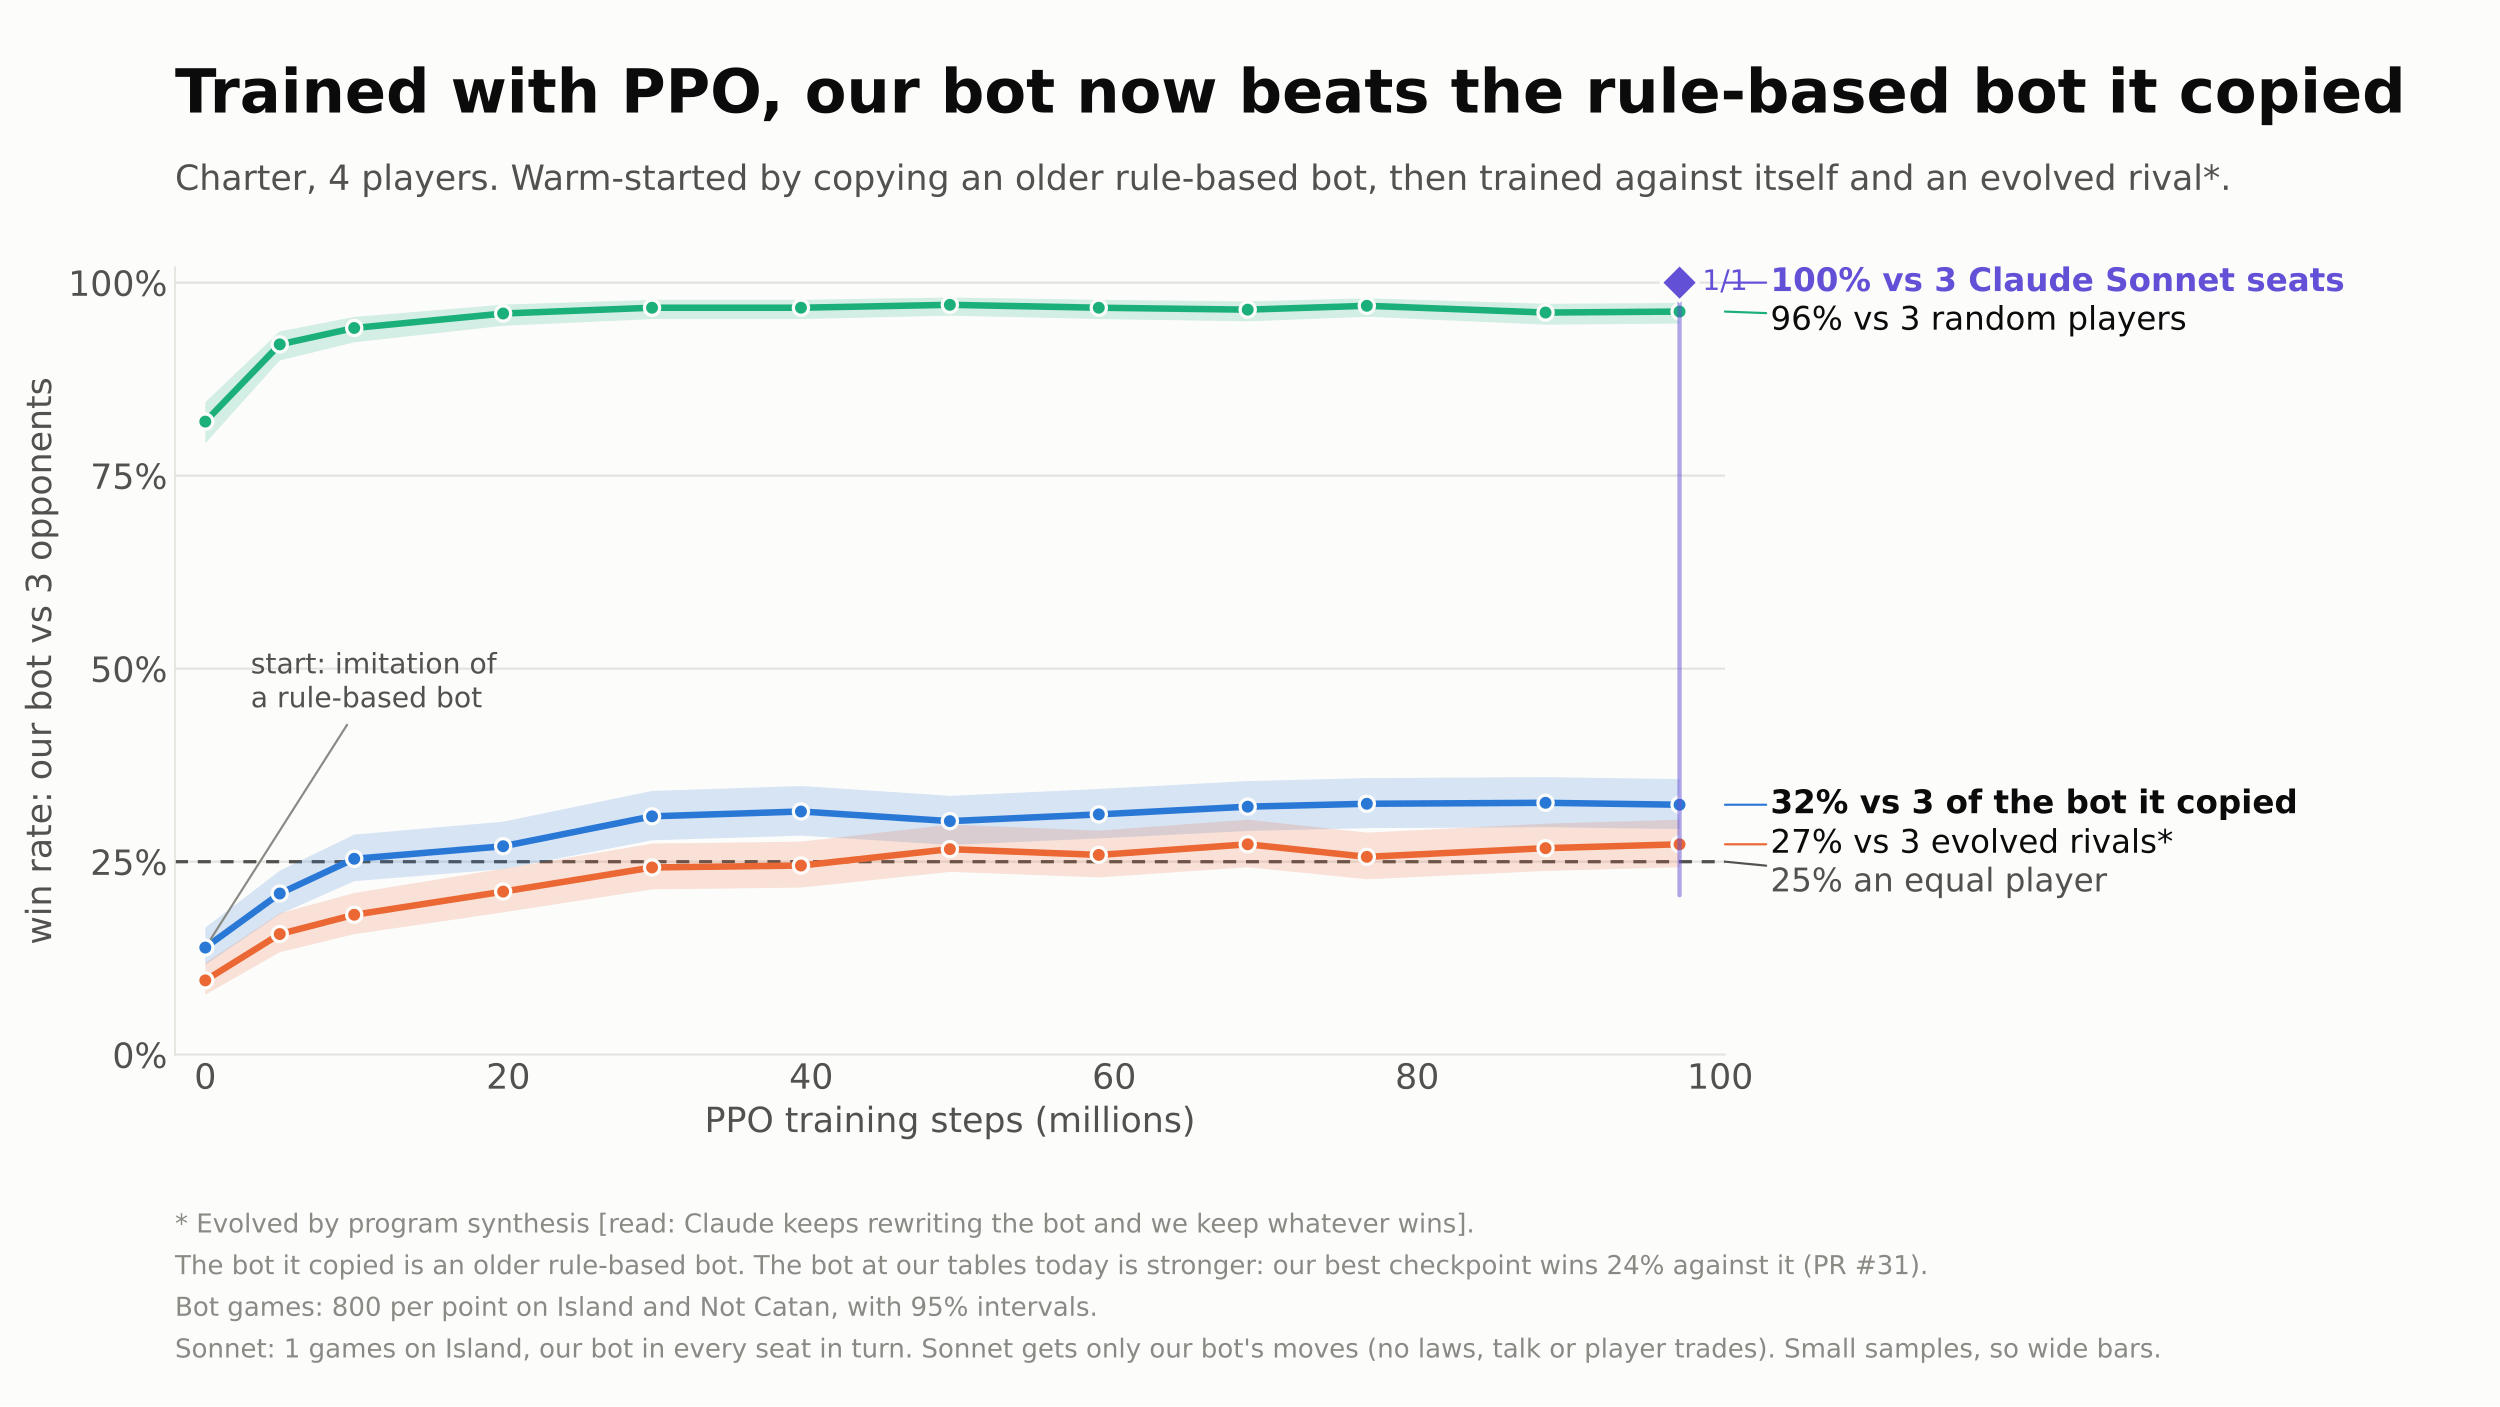
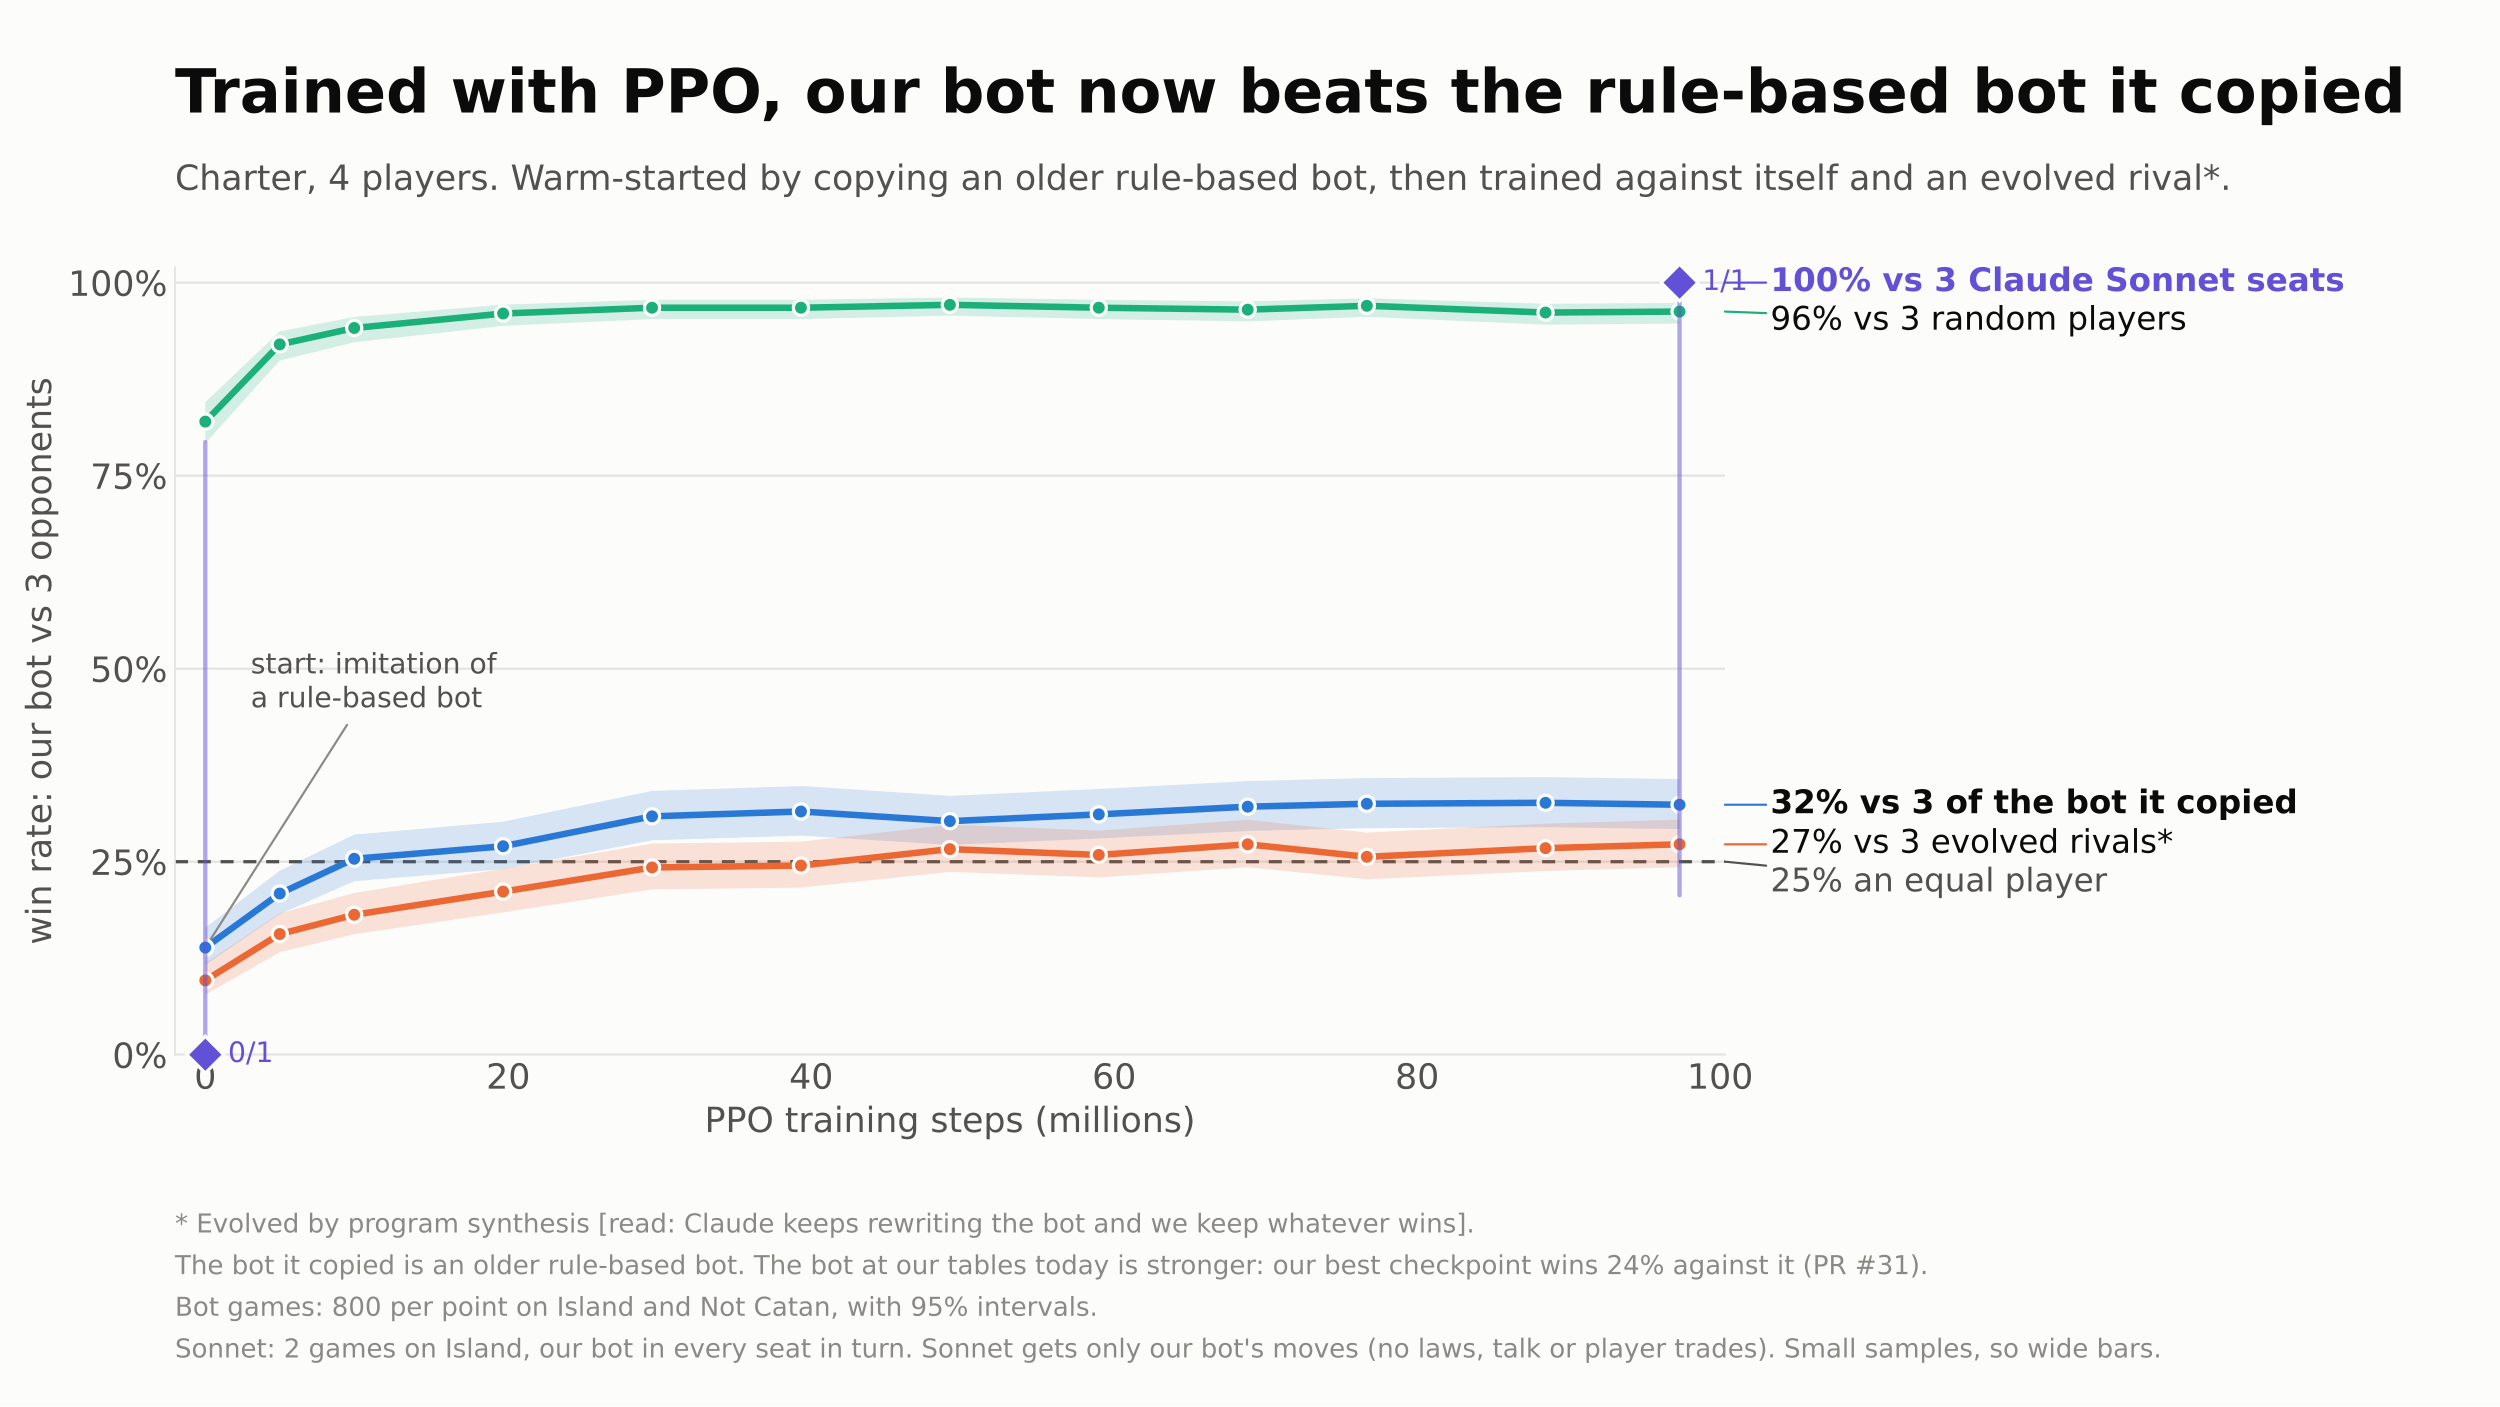
<svg xmlns="http://www.w3.org/2000/svg" xmlns:xlink="http://www.w3.org/1999/xlink" width="1152pt" height="648pt" viewBox="0 0 1152 648" version="1.1">
  <defs>
    <style type="text/css">*{stroke-linejoin: round; stroke-linecap: butt}</style>
  </defs>
  <g id="figure_1">
    <g id="patch_1">
      <path d="M 0 648  L 1152 648  L 1152 0  L 0 0  z " style="fill: #fcfcfb" />
    </g>
    <g id="axes_1">
      <g id="patch_2">
        <path d="M 80.64 486  L 794.88 486  L 794.88 123.12  L 80.64 123.12  z " style="fill: #fcfcfb" />
      </g>
      <g id="matplotlib.axis_1">
        <g id="xtick_1">
          <g id="line2d_1" />
          <g id="text_1">
            <text style="font-size: 16px; font-family: 'DejaVu Sans'; text-anchor: middle; fill: #52514e" x="94.601" y="501.656" transform="rotate(-0 94.60078 501.6562)">0</text>
          </g>
        </g>
        <g id="xtick_2">
          <g id="line2d_2" />
          <g id="text_2">
            <text style="font-size: 16px; font-family: 'DejaVu Sans'; text-anchor: middle; fill: #52514e" x="234.209" y="501.656" transform="rotate(-0 234.2085 501.6562)">20</text>
          </g>
        </g>
        <g id="xtick_3">
          <g id="line2d_3" />
          <g id="text_3">
            <text style="font-size: 16px; font-family: 'DejaVu Sans'; text-anchor: middle; fill: #52514e" x="373.816" y="501.656" transform="rotate(-0 373.8163 501.6562)">40</text>
          </g>
        </g>
        <g id="xtick_4">
          <g id="line2d_4" />
          <g id="text_4">
            <text style="font-size: 16px; font-family: 'DejaVu Sans'; text-anchor: middle; fill: #52514e" x="513.424" y="501.656" transform="rotate(-0 513.4241 501.6562)">60</text>
          </g>
        </g>
        <g id="xtick_5">
          <g id="line2d_5" />
          <g id="text_5">
            <text style="font-size: 16px; font-family: 'DejaVu Sans'; text-anchor: middle; fill: #52514e" x="653.032" y="501.656" transform="rotate(-0 653.0318 501.6562)">80</text>
          </g>
        </g>
        <g id="xtick_6">
          <g id="line2d_6" />
          <g id="text_6">
            <text style="font-size: 16px; font-family: 'DejaVu Sans'; text-anchor: middle; fill: #52514e" x="792.64" y="501.656" transform="rotate(-0 792.6396 501.6562)">100</text>
          </g>
        </g>
        <g id="text_7">
          <text style="font-size: 16px; font-family: 'DejaVu Sans'; text-anchor: middle; fill: #52514e" x="437.76" y="521.658" transform="rotate(-0 437.76 521.6575)">PPO training steps (millions)</text>
        </g>
      </g>
      <g id="matplotlib.axis_2">
        <g id="ytick_1">
          <g id="line2d_7">
-             <path d="M 80.64 486  L 794.88 486  " clip-path="url(#pb84bc107a7)" style="fill: none; stroke: #e4e3df; stroke-linecap: square" />
+             <path d="M 80.64 486  L 794.88 486  " clip-path="url(#pb073b8e4d3)" style="fill: none; stroke: #e4e3df; stroke-linecap: square" />
          </g>
          <g id="line2d_8" />
          <g id="text_8">
            <text style="font-size: 16px; font-family: 'DejaVu Sans'; text-anchor: end; fill: #52514e" x="77.14" y="492.078" transform="rotate(-0 77.14 492.0781)">0%</text>
          </g>
        </g>
        <g id="ytick_2">
          <g id="line2d_9">
-             <path d="M 80.64 397.059  L 794.88 397.059  " clip-path="url(#pb84bc107a7)" style="fill: none; stroke: #e4e3df; stroke-linecap: square" />
+             <path d="M 80.64 397.059  L 794.88 397.059  " clip-path="url(#pb073b8e4d3)" style="fill: none; stroke: #e4e3df; stroke-linecap: square" />
          </g>
          <g id="line2d_10" />
          <g id="text_9">
            <text style="font-size: 16px; font-family: 'DejaVu Sans'; text-anchor: end; fill: #52514e" x="77.14" y="403.137" transform="rotate(-0 77.14 403.1369)">25%</text>
          </g>
        </g>
        <g id="ytick_3">
          <g id="line2d_11">
-             <path d="M 80.64 308.118  L 794.88 308.118  " clip-path="url(#pb84bc107a7)" style="fill: none; stroke: #e4e3df; stroke-linecap: square" />
+             <path d="M 80.64 308.118  L 794.88 308.118  " clip-path="url(#pb073b8e4d3)" style="fill: none; stroke: #e4e3df; stroke-linecap: square" />
          </g>
          <g id="line2d_12" />
          <g id="text_10">
            <text style="font-size: 16px; font-family: 'DejaVu Sans'; text-anchor: end; fill: #52514e" x="77.14" y="314.196" transform="rotate(-0 77.14 314.1958)">50%</text>
          </g>
        </g>
        <g id="ytick_4">
          <g id="line2d_13">
-             <path d="M 80.64 219.176  L 794.88 219.176  " clip-path="url(#pb84bc107a7)" style="fill: none; stroke: #e4e3df; stroke-linecap: square" />
+             <path d="M 80.64 219.176  L 794.88 219.176  " clip-path="url(#pb073b8e4d3)" style="fill: none; stroke: #e4e3df; stroke-linecap: square" />
          </g>
          <g id="line2d_14" />
          <g id="text_11">
            <text style="font-size: 16px; font-family: 'DejaVu Sans'; text-anchor: end; fill: #52514e" x="77.14" y="225.255" transform="rotate(-0 77.14 225.2546)">75%</text>
          </g>
        </g>
        <g id="ytick_5">
          <g id="line2d_15">
-             <path d="M 80.64 130.235  L 794.88 130.235  " clip-path="url(#pb84bc107a7)" style="fill: none; stroke: #e4e3df; stroke-linecap: square" />
+             <path d="M 80.64 130.235  L 794.88 130.235  " clip-path="url(#pb073b8e4d3)" style="fill: none; stroke: #e4e3df; stroke-linecap: square" />
          </g>
          <g id="line2d_16" />
          <g id="text_12">
            <text style="font-size: 16px; font-family: 'DejaVu Sans'; text-anchor: end; fill: #52514e" x="77.14" y="136.313" transform="rotate(-0 77.14 136.3134)">100%</text>
          </g>
        </g>
        <g id="text_13">
          <text style="font-size: 16px; font-family: 'DejaVu Sans'; text-anchor: middle; fill: #52514e" x="23.554" y="304.56" transform="rotate(-90 23.55375 304.56)">win rate: our bot vs 3 opponents</text>
        </g>
      </g>
      <g id="line2d_17">
-         <path d="M 80.64 397.059  L 794.88 397.059  " clip-path="url(#pb84bc107a7)" style="fill: none; stroke-dasharray: 6,4.5; stroke-dashoffset: 0; stroke: #52514e; stroke-width: 1.5" />
+         <path d="M 80.64 397.059  L 794.88 397.059  " clip-path="url(#pb073b8e4d3)" style="fill: none; stroke-dasharray: 6,4.5; stroke-dashoffset: 0; stroke: #52514e; stroke-width: 1.5" />
      </g>
      <g id="FillBetweenPolyCollection_1">
        <defs>
-           <path id="ma64eb791c9" d="M 94.601 -462.647  L 94.601 -443.719  L 128.911 -481.879  L 163.221 -490.281  L 231.841 -497.87  L 300.461 -500.975  L 369.081 -500.975  L 437.701 -502.548  L 506.321 -500.975  L 574.941 -499.934  L 629.837 -502.022  L 712.181 -498.384  L 773.939 -498.899  L 773.939 -508.375  L 773.939 -508.375  L 712.181 -508.006  L 629.837 -510.564  L 574.941 -509.111  L 506.321 -509.84  L 437.701 -510.922  L 369.081 -509.84  L 300.461 -509.84  L 231.841 -507.635  L 163.221 -501.945  L 128.911 -495.3  L 94.601 -462.647  z " />
-         </defs>
-         <g clip-path="url(#pb84bc107a7)">
-           <use xlink:href="#ma64eb791c9" x="0" y="648" style="fill: #1baf7a; fill-opacity: 0.18" />
+           <path id="m36caecac40" d="M 94.601 -462.647  L 94.601 -443.719  L 128.911 -481.879  L 163.221 -490.281  L 231.841 -497.87  L 300.461 -500.975  L 369.081 -500.975  L 437.701 -502.548  L 506.321 -500.975  L 574.941 -499.934  L 629.837 -502.022  L 712.181 -498.384  L 773.939 -498.899  L 773.939 -508.375  L 773.939 -508.375  L 712.181 -508.006  L 629.837 -510.564  L 574.941 -509.111  L 506.321 -509.84  L 437.701 -510.922  L 369.081 -509.84  L 300.461 -509.84  L 231.841 -507.635  L 163.221 -501.945  L 128.911 -495.3  L 94.601 -462.647  z " />
+         </defs>
+         <g clip-path="url(#pb073b8e4d3)">
+           <use xlink:href="#m36caecac40" x="0" y="648" style="fill: #1baf7a; fill-opacity: 0.18" />
        </g>
      </g>
      <g id="FillBetweenPolyCollection_2">
        <defs>
-           <path id="mc6582c3832" d="M 94.601 -220.501  L 94.601 -203.453  L 128.911 -226.753  L 163.221 -241.983  L 231.841 -247.522  L 300.461 -260.801  L 369.081 -262.952  L 437.701 -258.652  L 506.321 -261.661  L 574.941 -265.105  L 629.837 -266.398  L 712.181 -266.829  L 773.939 -265.967  L 773.939 -288.99  L 773.939 -288.99  L 712.181 -289.898  L 629.837 -289.444  L 574.941 -288.082  L 506.321 -284.444  L 437.701 -281.257  L 369.081 -285.809  L 300.461 -283.534  L 231.841 -269.373  L 163.221 -263.405  L 128.911 -246.769  L 94.601 -220.501  z " />
-         </defs>
-         <g clip-path="url(#pb84bc107a7)">
-           <use xlink:href="#mc6582c3832" x="0" y="648" style="fill: #2a78d6; fill-opacity: 0.18" />
+           <path id="m48f1c465fa" d="M 94.601 -220.501  L 94.601 -203.453  L 128.911 -226.753  L 163.221 -241.983  L 231.841 -247.522  L 300.461 -260.801  L 369.081 -262.952  L 437.701 -258.652  L 506.321 -261.661  L 574.941 -265.105  L 629.837 -266.398  L 712.181 -266.829  L 773.939 -265.967  L 773.939 -288.99  L 773.939 -288.99  L 712.181 -289.898  L 629.837 -289.444  L 574.941 -288.082  L 506.321 -284.444  L 437.701 -281.257  L 369.081 -285.809  L 300.461 -283.534  L 231.841 -269.373  L 163.221 -263.405  L 128.911 -246.769  L 94.601 -220.501  z " />
+         </defs>
+         <g clip-path="url(#pb073b8e4d3)">
+           <use xlink:href="#m48f1c465fa" x="0" y="648" style="fill: #2a78d6; fill-opacity: 0.18" />
        </g>
      </g>
      <g id="FillBetweenPolyCollection_3">
        <defs>
-           <path id="m4129776872" d="M 94.601 -204.215  L 94.601 -189.643  L 128.911 -209.224  L 163.221 -217.534  L 231.841 -227.595  L 300.461 -238.161  L 369.081 -239.009  L 437.701 -246.242  L 506.321 -243.685  L 574.941 -248.375  L 629.837 -242.834  L 712.181 -246.668  L 773.939 -248.375  L 773.939 -270.29  L 773.939 -270.29  L 712.181 -268.456  L 629.837 -264.324  L 574.941 -270.29  L 506.321 -265.243  L 437.701 -267.998  L 369.081 -260.182  L 300.461 -259.261  L 231.841 -247.697  L 163.221 -236.514  L 128.911 -227.122  L 94.601 -204.215  z " />
-         </defs>
-         <g clip-path="url(#pb84bc107a7)">
-           <use xlink:href="#m4129776872" x="0" y="648" style="fill: #eb6834; fill-opacity: 0.18" />
+           <path id="m0fb2db5c7e" d="M 94.601 -204.215  L 94.601 -189.643  L 128.911 -209.224  L 163.221 -217.534  L 231.841 -227.595  L 300.461 -238.161  L 369.081 -239.009  L 437.701 -246.242  L 506.321 -243.685  L 574.941 -248.375  L 629.837 -242.834  L 712.181 -246.668  L 773.939 -248.375  L 773.939 -270.29  L 773.939 -270.29  L 712.181 -268.456  L 629.837 -264.324  L 574.941 -270.29  L 506.321 -265.243  L 437.701 -267.998  L 369.081 -260.182  L 300.461 -259.261  L 231.841 -247.697  L 163.221 -236.514  L 128.911 -227.122  L 94.601 -204.215  z " />
+         </defs>
+         <g clip-path="url(#pb073b8e4d3)">
+           <use xlink:href="#m0fb2db5c7e" x="0" y="648" style="fill: #eb6834; fill-opacity: 0.18" />
        </g>
      </g>
      <g id="patch_3">
        <path d="M 80.64 486  L 80.64 123.12  " style="fill: none; stroke: #e4e3df; stroke-width: 0.8; stroke-linejoin: miter; stroke-linecap: square" />
      </g>
      <g id="patch_4">
        <path d="M 80.64 486  L 794.88 486  " style="fill: none; stroke: #e4e3df; stroke-width: 0.8; stroke-linejoin: miter; stroke-linecap: square" />
      </g>
      <g id="line2d_18">
-         <path d="M 94.601 194.273  L 128.911 158.696  L 163.221 151.136  L 231.841 144.466  L 300.461 141.798  L 369.081 141.798  L 437.701 140.464  L 506.321 141.798  L 574.941 142.687  L 629.837 140.908  L 712.181 144.021  L 773.939 143.576  " clip-path="url(#pb84bc107a7)" style="fill: none; stroke: #1baf7a; stroke-width: 3; stroke-linecap: round" />
+         <path d="M 94.601 194.273  L 128.911 158.696  L 163.221 151.136  L 231.841 144.466  L 300.461 141.798  L 369.081 141.798  L 437.701 140.464  L 506.321 141.798  L 574.941 142.687  L 629.837 140.908  L 712.181 144.021  L 773.939 143.576  " clip-path="url(#pb073b8e4d3)" style="fill: none; stroke: #1baf7a; stroke-width: 3; stroke-linecap: round" />
      </g>
      <g id="line2d_19">
-         <path d="M 94.601 436.638  L 128.911 411.734  L 163.221 395.725  L 231.841 389.944  L 300.461 376.158  L 369.081 373.934  L 437.701 378.381  L 506.321 375.268  L 574.941 371.711  L 629.837 370.376  L 712.181 369.932  L 773.939 370.821  " clip-path="url(#pb84bc107a7)" style="fill: none; stroke: #2a78d6; stroke-width: 3; stroke-linecap: round" />
+         <path d="M 94.601 436.638  L 128.911 411.734  L 163.221 395.725  L 231.841 389.944  L 300.461 376.158  L 369.081 373.934  L 437.701 378.381  L 506.321 375.268  L 574.941 371.711  L 629.837 370.376  L 712.181 369.932  L 773.939 370.821  " clip-path="url(#pb073b8e4d3)" style="fill: none; stroke: #2a78d6; stroke-width: 3; stroke-linecap: round" />
      </g>
      <g id="line2d_20">
-         <path d="M 94.601 451.758  L 128.911 430.412  L 163.221 421.518  L 231.841 410.845  L 300.461 399.727  L 369.081 398.838  L 437.701 391.278  L 506.321 393.946  L 574.941 389.054  L 629.837 394.835  L 712.181 390.833  L 773.939 389.054  " clip-path="url(#pb84bc107a7)" style="fill: none; stroke: #eb6834; stroke-width: 3; stroke-linecap: round" />
+         <path d="M 94.601 451.758  L 128.911 430.412  L 163.221 421.518  L 231.841 410.845  L 300.461 399.727  L 369.081 398.838  L 437.701 391.278  L 506.321 393.946  L 574.941 389.054  L 629.837 394.835  L 712.181 390.833  L 773.939 389.054  " clip-path="url(#pb073b8e4d3)" style="fill: none; stroke: #eb6834; stroke-width: 3; stroke-linecap: round" />
      </g>
      <g id="patch_5">
        <path d="M 813.823 130.235  Q 804.352 130.235 794.88 130.235  " style="fill: none; stroke: #6250d6; stroke-linecap: round" />
      </g>
      <g id="text_14">
        <text style="font-weight: 700; font-size: 15px; font-family: 'DejaVu Sans'; text-anchor: start; fill: #6250d6" x="815.821" y="134.132" transform="rotate(-0 815.8212 134.1324)">100%  vs 3 Claude Sonnet seats</text>
      </g>
      <g id="patch_6">
        <path d="M 813.825 144.283  Q 804.352 143.93 794.88 143.576  " style="fill: none; stroke: #1baf7a; stroke-linecap: round" />
      </g>
      <g id="text_15">
        <text style="font-size: 15px; font-family: 'DejaVu Sans'; text-anchor: start; fill: #0b0b0b" x="815.821" y="151.921" transform="rotate(-0 815.8212 151.9206)">96%  vs 3 random players</text>
      </g>
      <g id="patch_7">
        <path d="M 813.819 370.821  Q 804.35 370.821 794.88 370.821  " style="fill: none; stroke: #2a78d6; stroke-linecap: round" />
      </g>
      <g id="text_16">
        <text style="font-weight: 700; font-size: 15px; font-family: 'DejaVu Sans'; text-anchor: start; fill: #0b0b0b" x="815.821" y="374.718" transform="rotate(-0 815.8212 374.7182)">32%  vs 3 of the bot it copied</text>
      </g>
      <g id="patch_8">
        <path d="M 813.823 389.054  Q 804.351 389.054 794.88 389.054  " style="fill: none; stroke: #eb6834; stroke-linecap: round" />
      </g>
      <g id="text_17">
        <text style="font-size: 15px; font-family: 'DejaVu Sans'; text-anchor: start; fill: #0b0b0b" x="815.821" y="392.951" transform="rotate(-0 815.8212 392.9512)">27%  vs 3 evolved rivals*</text>
      </g>
      <g id="patch_9">
        <path d="M 813.823 398.896  Q 804.352 397.977 794.88 397.059  " style="fill: none; stroke: #52514e; stroke-linecap: round" />
      </g>
      <g id="text_18">
        <text style="font-size: 15px; font-family: 'DejaVu Sans'; text-anchor: start; fill: #52514e" x="815.821" y="410.739" transform="rotate(-0 815.8212 410.7394)">25%  an equal player</text>
      </g>
      <g id="patch_10">
        <path d="M 159.913 334.018  Q 127.794 384.484 95.675 434.95  " style="fill: none; stroke: #8a8984; stroke-linecap: round" />
      </g>
      <g id="text_19">
        <text style="font-size: 13px; font-family: 'DejaVu Sans'; fill: #52514e" transform="translate(115.5419 310.3023)">start: imitation of</text>
        <text style="font-size: 13px; font-family: 'DejaVu Sans'; fill: #52514e" transform="translate(115.5419 325.9059)">a rule-based bot</text>
      </g>
      <g id="line2d_21">
        <defs>
-           <path id="mc99ded8c73" d="M 0 3.5  C 0.928 3.5 1.819 3.131 2.475 2.475  C 3.131 1.819 3.5 0.928 3.5 0  C 3.5 -0.928 3.131 -1.819 2.475 -2.475  C 1.819 -3.131 0.928 -3.5 0 -3.5  C -0.928 -3.5 -1.819 -3.131 -2.475 -2.475  C -3.131 -1.819 -3.5 -0.928 -3.5 0  C -3.5 0.928 -3.131 1.819 -2.475 2.475  C -1.819 3.131 -0.928 3.5 0 3.5  z " style="stroke: #fcfcfb; stroke-width: 1.5" />
-         </defs>
-         <g clip-path="url(#pb84bc107a7)">
-           <use xlink:href="#mc99ded8c73" x="94.601" y="194.273" style="fill: #1baf7a; stroke: #fcfcfb; stroke-width: 1.5" />
-           <use xlink:href="#mc99ded8c73" x="128.911" y="158.696" style="fill: #1baf7a; stroke: #fcfcfb; stroke-width: 1.5" />
-           <use xlink:href="#mc99ded8c73" x="163.221" y="151.136" style="fill: #1baf7a; stroke: #fcfcfb; stroke-width: 1.5" />
-           <use xlink:href="#mc99ded8c73" x="231.841" y="144.466" style="fill: #1baf7a; stroke: #fcfcfb; stroke-width: 1.5" />
-           <use xlink:href="#mc99ded8c73" x="300.461" y="141.798" style="fill: #1baf7a; stroke: #fcfcfb; stroke-width: 1.5" />
-           <use xlink:href="#mc99ded8c73" x="369.081" y="141.798" style="fill: #1baf7a; stroke: #fcfcfb; stroke-width: 1.5" />
-           <use xlink:href="#mc99ded8c73" x="437.701" y="140.464" style="fill: #1baf7a; stroke: #fcfcfb; stroke-width: 1.5" />
-           <use xlink:href="#mc99ded8c73" x="506.321" y="141.798" style="fill: #1baf7a; stroke: #fcfcfb; stroke-width: 1.5" />
-           <use xlink:href="#mc99ded8c73" x="574.941" y="142.687" style="fill: #1baf7a; stroke: #fcfcfb; stroke-width: 1.5" />
-           <use xlink:href="#mc99ded8c73" x="629.837" y="140.908" style="fill: #1baf7a; stroke: #fcfcfb; stroke-width: 1.5" />
-           <use xlink:href="#mc99ded8c73" x="712.181" y="144.021" style="fill: #1baf7a; stroke: #fcfcfb; stroke-width: 1.5" />
-           <use xlink:href="#mc99ded8c73" x="773.939" y="143.576" style="fill: #1baf7a; stroke: #fcfcfb; stroke-width: 1.5" />
+           <path id="m29a49f7f44" d="M 0 3.5  C 0.928 3.5 1.819 3.131 2.475 2.475  C 3.131 1.819 3.5 0.928 3.5 0  C 3.5 -0.928 3.131 -1.819 2.475 -2.475  C 1.819 -3.131 0.928 -3.5 0 -3.5  C -0.928 -3.5 -1.819 -3.131 -2.475 -2.475  C -3.131 -1.819 -3.5 -0.928 -3.5 0  C -3.5 0.928 -3.131 1.819 -2.475 2.475  C -1.819 3.131 -0.928 3.5 0 3.5  z " style="stroke: #fcfcfb; stroke-width: 1.5" />
+         </defs>
+         <g clip-path="url(#pb073b8e4d3)">
+           <use xlink:href="#m29a49f7f44" x="94.601" y="194.273" style="fill: #1baf7a; stroke: #fcfcfb; stroke-width: 1.5" />
+           <use xlink:href="#m29a49f7f44" x="128.911" y="158.696" style="fill: #1baf7a; stroke: #fcfcfb; stroke-width: 1.5" />
+           <use xlink:href="#m29a49f7f44" x="163.221" y="151.136" style="fill: #1baf7a; stroke: #fcfcfb; stroke-width: 1.5" />
+           <use xlink:href="#m29a49f7f44" x="231.841" y="144.466" style="fill: #1baf7a; stroke: #fcfcfb; stroke-width: 1.5" />
+           <use xlink:href="#m29a49f7f44" x="300.461" y="141.798" style="fill: #1baf7a; stroke: #fcfcfb; stroke-width: 1.5" />
+           <use xlink:href="#m29a49f7f44" x="369.081" y="141.798" style="fill: #1baf7a; stroke: #fcfcfb; stroke-width: 1.5" />
+           <use xlink:href="#m29a49f7f44" x="437.701" y="140.464" style="fill: #1baf7a; stroke: #fcfcfb; stroke-width: 1.5" />
+           <use xlink:href="#m29a49f7f44" x="506.321" y="141.798" style="fill: #1baf7a; stroke: #fcfcfb; stroke-width: 1.5" />
+           <use xlink:href="#m29a49f7f44" x="574.941" y="142.687" style="fill: #1baf7a; stroke: #fcfcfb; stroke-width: 1.5" />
+           <use xlink:href="#m29a49f7f44" x="629.837" y="140.908" style="fill: #1baf7a; stroke: #fcfcfb; stroke-width: 1.5" />
+           <use xlink:href="#m29a49f7f44" x="712.181" y="144.021" style="fill: #1baf7a; stroke: #fcfcfb; stroke-width: 1.5" />
+           <use xlink:href="#m29a49f7f44" x="773.939" y="143.576" style="fill: #1baf7a; stroke: #fcfcfb; stroke-width: 1.5" />
        </g>
      </g>
      <g id="line2d_22">
        <defs>
-           <path id="m910038031e" d="M 0 3.5  C 0.928 3.5 1.819 3.131 2.475 2.475  C 3.131 1.819 3.5 0.928 3.5 0  C 3.5 -0.928 3.131 -1.819 2.475 -2.475  C 1.819 -3.131 0.928 -3.5 0 -3.5  C -0.928 -3.5 -1.819 -3.131 -2.475 -2.475  C -3.131 -1.819 -3.5 -0.928 -3.5 0  C -3.5 0.928 -3.131 1.819 -2.475 2.475  C -1.819 3.131 -0.928 3.5 0 3.5  z " style="stroke: #fcfcfb; stroke-width: 1.5" />
-         </defs>
-         <g clip-path="url(#pb84bc107a7)">
-           <use xlink:href="#m910038031e" x="94.601" y="436.638" style="fill: #2a78d6; stroke: #fcfcfb; stroke-width: 1.5" />
-           <use xlink:href="#m910038031e" x="128.911" y="411.734" style="fill: #2a78d6; stroke: #fcfcfb; stroke-width: 1.5" />
-           <use xlink:href="#m910038031e" x="163.221" y="395.725" style="fill: #2a78d6; stroke: #fcfcfb; stroke-width: 1.5" />
-           <use xlink:href="#m910038031e" x="231.841" y="389.944" style="fill: #2a78d6; stroke: #fcfcfb; stroke-width: 1.5" />
-           <use xlink:href="#m910038031e" x="300.461" y="376.158" style="fill: #2a78d6; stroke: #fcfcfb; stroke-width: 1.5" />
-           <use xlink:href="#m910038031e" x="369.081" y="373.934" style="fill: #2a78d6; stroke: #fcfcfb; stroke-width: 1.5" />
-           <use xlink:href="#m910038031e" x="437.701" y="378.381" style="fill: #2a78d6; stroke: #fcfcfb; stroke-width: 1.5" />
-           <use xlink:href="#m910038031e" x="506.321" y="375.268" style="fill: #2a78d6; stroke: #fcfcfb; stroke-width: 1.5" />
-           <use xlink:href="#m910038031e" x="574.941" y="371.711" style="fill: #2a78d6; stroke: #fcfcfb; stroke-width: 1.5" />
-           <use xlink:href="#m910038031e" x="629.837" y="370.376" style="fill: #2a78d6; stroke: #fcfcfb; stroke-width: 1.5" />
-           <use xlink:href="#m910038031e" x="712.181" y="369.932" style="fill: #2a78d6; stroke: #fcfcfb; stroke-width: 1.5" />
-           <use xlink:href="#m910038031e" x="773.939" y="370.821" style="fill: #2a78d6; stroke: #fcfcfb; stroke-width: 1.5" />
+           <path id="m3d9b0c3949" d="M 0 3.5  C 0.928 3.5 1.819 3.131 2.475 2.475  C 3.131 1.819 3.5 0.928 3.5 0  C 3.5 -0.928 3.131 -1.819 2.475 -2.475  C 1.819 -3.131 0.928 -3.5 0 -3.5  C -0.928 -3.5 -1.819 -3.131 -2.475 -2.475  C -3.131 -1.819 -3.5 -0.928 -3.5 0  C -3.5 0.928 -3.131 1.819 -2.475 2.475  C -1.819 3.131 -0.928 3.5 0 3.5  z " style="stroke: #fcfcfb; stroke-width: 1.5" />
+         </defs>
+         <g clip-path="url(#pb073b8e4d3)">
+           <use xlink:href="#m3d9b0c3949" x="94.601" y="436.638" style="fill: #2a78d6; stroke: #fcfcfb; stroke-width: 1.5" />
+           <use xlink:href="#m3d9b0c3949" x="128.911" y="411.734" style="fill: #2a78d6; stroke: #fcfcfb; stroke-width: 1.5" />
+           <use xlink:href="#m3d9b0c3949" x="163.221" y="395.725" style="fill: #2a78d6; stroke: #fcfcfb; stroke-width: 1.5" />
+           <use xlink:href="#m3d9b0c3949" x="231.841" y="389.944" style="fill: #2a78d6; stroke: #fcfcfb; stroke-width: 1.5" />
+           <use xlink:href="#m3d9b0c3949" x="300.461" y="376.158" style="fill: #2a78d6; stroke: #fcfcfb; stroke-width: 1.5" />
+           <use xlink:href="#m3d9b0c3949" x="369.081" y="373.934" style="fill: #2a78d6; stroke: #fcfcfb; stroke-width: 1.5" />
+           <use xlink:href="#m3d9b0c3949" x="437.701" y="378.381" style="fill: #2a78d6; stroke: #fcfcfb; stroke-width: 1.5" />
+           <use xlink:href="#m3d9b0c3949" x="506.321" y="375.268" style="fill: #2a78d6; stroke: #fcfcfb; stroke-width: 1.5" />
+           <use xlink:href="#m3d9b0c3949" x="574.941" y="371.711" style="fill: #2a78d6; stroke: #fcfcfb; stroke-width: 1.5" />
+           <use xlink:href="#m3d9b0c3949" x="629.837" y="370.376" style="fill: #2a78d6; stroke: #fcfcfb; stroke-width: 1.5" />
+           <use xlink:href="#m3d9b0c3949" x="712.181" y="369.932" style="fill: #2a78d6; stroke: #fcfcfb; stroke-width: 1.5" />
+           <use xlink:href="#m3d9b0c3949" x="773.939" y="370.821" style="fill: #2a78d6; stroke: #fcfcfb; stroke-width: 1.5" />
        </g>
      </g>
      <g id="line2d_23">
        <defs>
-           <path id="mbedc3485e3" d="M 0 3.5  C 0.928 3.5 1.819 3.131 2.475 2.475  C 3.131 1.819 3.5 0.928 3.5 0  C 3.5 -0.928 3.131 -1.819 2.475 -2.475  C 1.819 -3.131 0.928 -3.5 0 -3.5  C -0.928 -3.5 -1.819 -3.131 -2.475 -2.475  C -3.131 -1.819 -3.5 -0.928 -3.5 0  C -3.5 0.928 -3.131 1.819 -2.475 2.475  C -1.819 3.131 -0.928 3.5 0 3.5  z " style="stroke: #fcfcfb; stroke-width: 1.5" />
-         </defs>
-         <g clip-path="url(#pb84bc107a7)">
-           <use xlink:href="#mbedc3485e3" x="94.601" y="451.758" style="fill: #eb6834; stroke: #fcfcfb; stroke-width: 1.5" />
-           <use xlink:href="#mbedc3485e3" x="128.911" y="430.412" style="fill: #eb6834; stroke: #fcfcfb; stroke-width: 1.5" />
-           <use xlink:href="#mbedc3485e3" x="163.221" y="421.518" style="fill: #eb6834; stroke: #fcfcfb; stroke-width: 1.5" />
-           <use xlink:href="#mbedc3485e3" x="231.841" y="410.845" style="fill: #eb6834; stroke: #fcfcfb; stroke-width: 1.5" />
-           <use xlink:href="#mbedc3485e3" x="300.461" y="399.727" style="fill: #eb6834; stroke: #fcfcfb; stroke-width: 1.5" />
-           <use xlink:href="#mbedc3485e3" x="369.081" y="398.838" style="fill: #eb6834; stroke: #fcfcfb; stroke-width: 1.5" />
-           <use xlink:href="#mbedc3485e3" x="437.701" y="391.278" style="fill: #eb6834; stroke: #fcfcfb; stroke-width: 1.5" />
-           <use xlink:href="#mbedc3485e3" x="506.321" y="393.946" style="fill: #eb6834; stroke: #fcfcfb; stroke-width: 1.5" />
-           <use xlink:href="#mbedc3485e3" x="574.941" y="389.054" style="fill: #eb6834; stroke: #fcfcfb; stroke-width: 1.5" />
-           <use xlink:href="#mbedc3485e3" x="629.837" y="394.835" style="fill: #eb6834; stroke: #fcfcfb; stroke-width: 1.5" />
-           <use xlink:href="#mbedc3485e3" x="712.181" y="390.833" style="fill: #eb6834; stroke: #fcfcfb; stroke-width: 1.5" />
-           <use xlink:href="#mbedc3485e3" x="773.939" y="389.054" style="fill: #eb6834; stroke: #fcfcfb; stroke-width: 1.5" />
+           <path id="m8ac5560d7e" d="M 0 3.5  C 0.928 3.5 1.819 3.131 2.475 2.475  C 3.131 1.819 3.5 0.928 3.5 0  C 3.5 -0.928 3.131 -1.819 2.475 -2.475  C 1.819 -3.131 0.928 -3.5 0 -3.5  C -0.928 -3.5 -1.819 -3.131 -2.475 -2.475  C -3.131 -1.819 -3.5 -0.928 -3.5 0  C -3.5 0.928 -3.131 1.819 -2.475 2.475  C -1.819 3.131 -0.928 3.5 0 3.5  z " style="stroke: #fcfcfb; stroke-width: 1.5" />
+         </defs>
+         <g clip-path="url(#pb073b8e4d3)">
+           <use xlink:href="#m8ac5560d7e" x="94.601" y="451.758" style="fill: #eb6834; stroke: #fcfcfb; stroke-width: 1.5" />
+           <use xlink:href="#m8ac5560d7e" x="128.911" y="430.412" style="fill: #eb6834; stroke: #fcfcfb; stroke-width: 1.5" />
+           <use xlink:href="#m8ac5560d7e" x="163.221" y="421.518" style="fill: #eb6834; stroke: #fcfcfb; stroke-width: 1.5" />
+           <use xlink:href="#m8ac5560d7e" x="231.841" y="410.845" style="fill: #eb6834; stroke: #fcfcfb; stroke-width: 1.5" />
+           <use xlink:href="#m8ac5560d7e" x="300.461" y="399.727" style="fill: #eb6834; stroke: #fcfcfb; stroke-width: 1.5" />
+           <use xlink:href="#m8ac5560d7e" x="369.081" y="398.838" style="fill: #eb6834; stroke: #fcfcfb; stroke-width: 1.5" />
+           <use xlink:href="#m8ac5560d7e" x="437.701" y="391.278" style="fill: #eb6834; stroke: #fcfcfb; stroke-width: 1.5" />
+           <use xlink:href="#m8ac5560d7e" x="506.321" y="393.946" style="fill: #eb6834; stroke: #fcfcfb; stroke-width: 1.5" />
+           <use xlink:href="#m8ac5560d7e" x="574.941" y="389.054" style="fill: #eb6834; stroke: #fcfcfb; stroke-width: 1.5" />
+           <use xlink:href="#m8ac5560d7e" x="629.837" y="394.835" style="fill: #eb6834; stroke: #fcfcfb; stroke-width: 1.5" />
+           <use xlink:href="#m8ac5560d7e" x="712.181" y="390.833" style="fill: #eb6834; stroke: #fcfcfb; stroke-width: 1.5" />
+           <use xlink:href="#m8ac5560d7e" x="773.939" y="389.054" style="fill: #eb6834; stroke: #fcfcfb; stroke-width: 1.5" />
        </g>
      </g>
      <g id="line2d_24">
-         <path d="M 773.939 412.519  L 773.939 130.235  " clip-path="url(#pb84bc107a7)" style="fill: none; stroke: #6250d6; stroke-opacity: 0.5; stroke-width: 2; stroke-linecap: round" />
+         <path d="M 94.601 486  L 94.601 203.716  " clip-path="url(#pb073b8e4d3)" style="fill: none; stroke: #6250d6; stroke-opacity: 0.5; stroke-width: 2; stroke-linecap: round" />
      </g>
      <g id="line2d_25">
-         <defs>
-           <path id="mecb2363c3d" d="M -0 8.485  L 8.485 0  L 0 -8.485  L -8.485 -0  z " style="stroke: #fcfcfb; stroke-width: 1.5; stroke-linejoin: miter" />
+         <path d="M 773.939 412.519  L 773.939 130.235  " clip-path="url(#pb073b8e4d3)" style="fill: none; stroke: #6250d6; stroke-opacity: 0.5; stroke-width: 2; stroke-linecap: round" />
+       </g>
+       <g id="line2d_26">
+         <defs>
+           <path id="m25429f51ab" d="M -0 8.485  L 8.485 0  L 0 -8.485  L -8.485 -0  z " style="stroke: #fcfcfb; stroke-width: 1.5; stroke-linejoin: miter" />
        </defs>
        <g>
-           <use xlink:href="#mecb2363c3d" x="773.939" y="130.235" style="fill: #6250d6; stroke: #fcfcfb; stroke-width: 1.5; stroke-linejoin: miter" />
+           <use xlink:href="#m25429f51ab" x="94.601" y="486" style="fill: #6250d6; stroke: #fcfcfb; stroke-width: 1.5; stroke-linejoin: miter" />
        </g>
      </g>
      <g id="text_20">
+         <text style="font-size: 13px; font-family: 'DejaVu Sans'; text-anchor: start; fill: #6250d6" x="105.071" y="489.377" transform="rotate(-0 105.0714 489.377)">0/1</text>
+       </g>
+       <g id="line2d_27">
+         <g>
+           <use xlink:href="#m25429f51ab" x="773.939" y="130.235" style="fill: #6250d6; stroke: #fcfcfb; stroke-width: 1.5; stroke-linejoin: miter" />
+         </g>
+       </g>
+       <g id="text_21">
        <text style="font-size: 13px; font-family: 'DejaVu Sans'; text-anchor: start; fill: #6250d6" x="784.409" y="133.612" transform="rotate(-0 784.4094 133.6122)">1/1</text>
      </g>
    </g>
-     <g id="text_21">
+     <g id="text_22">
      <text style="font-weight: 700; font-size: 28px; font-family: 'DejaVu Sans'; text-anchor: start; fill: #0b0b0b" x="80.64" y="51.84" transform="rotate(-0 80.64 51.84)">Trained with PPO, our bot now beats the rule-based bot it copied</text>
    </g>
-     <g id="text_22">
+     <g id="text_23">
      <text style="font-size: 16px; font-family: 'DejaVu Sans'; text-anchor: start; fill: #52514e" x="80.64" y="87.48" transform="rotate(-0 80.64 87.48)">Charter, 4 players. Warm-started by copying an older rule-based bot, then trained against itself and an evolved rival*.</text>
    </g>
-     <g id="text_23">
+     <g id="text_24">
      <text style="font-size: 12px; font-family: 'DejaVu Sans'; fill: #8a8984" transform="translate(80.64 567.9112)">* Evolved by program synthesis [read: Claude keeps rewriting the bot and we keep whatever wins].</text>
      <text style="font-size: 12px; font-family: 'DejaVu Sans'; fill: #8a8984" transform="translate(80.64 587.1113)">The bot it copied is an older rule-based bot. The bot at our tables today is stronger: our best checkpoint wins 24% against it (PR #31).</text>
      <text style="font-size: 12px; font-family: 'DejaVu Sans'; fill: #8a8984" transform="translate(80.64 606.3112)">Bot games: 800 per point on Island and Not Catan, with 95% intervals.</text>
-       <text style="font-size: 12px; font-family: 'DejaVu Sans'; fill: #8a8984" transform="translate(80.64 625.5113)">Sonnet: 1 games on Island, our bot in every seat in turn. Sonnet gets only our bot's moves (no laws, talk or player trades). Small samples, so wide bars.</text>
+       <text style="font-size: 12px; font-family: 'DejaVu Sans'; fill: #8a8984" transform="translate(80.64 625.5113)">Sonnet: 2 games on Island, our bot in every seat in turn. Sonnet gets only our bot's moves (no laws, talk or player trades). Small samples, so wide bars.</text>
    </g>
  </g>
  <defs>
-     <clipPath id="pb84bc107a7">
+     <clipPath id="pb073b8e4d3">
      <rect x="80.64" y="123.12" width="714.24" height="362.88" />
    </clipPath>
  </defs>
</svg>
